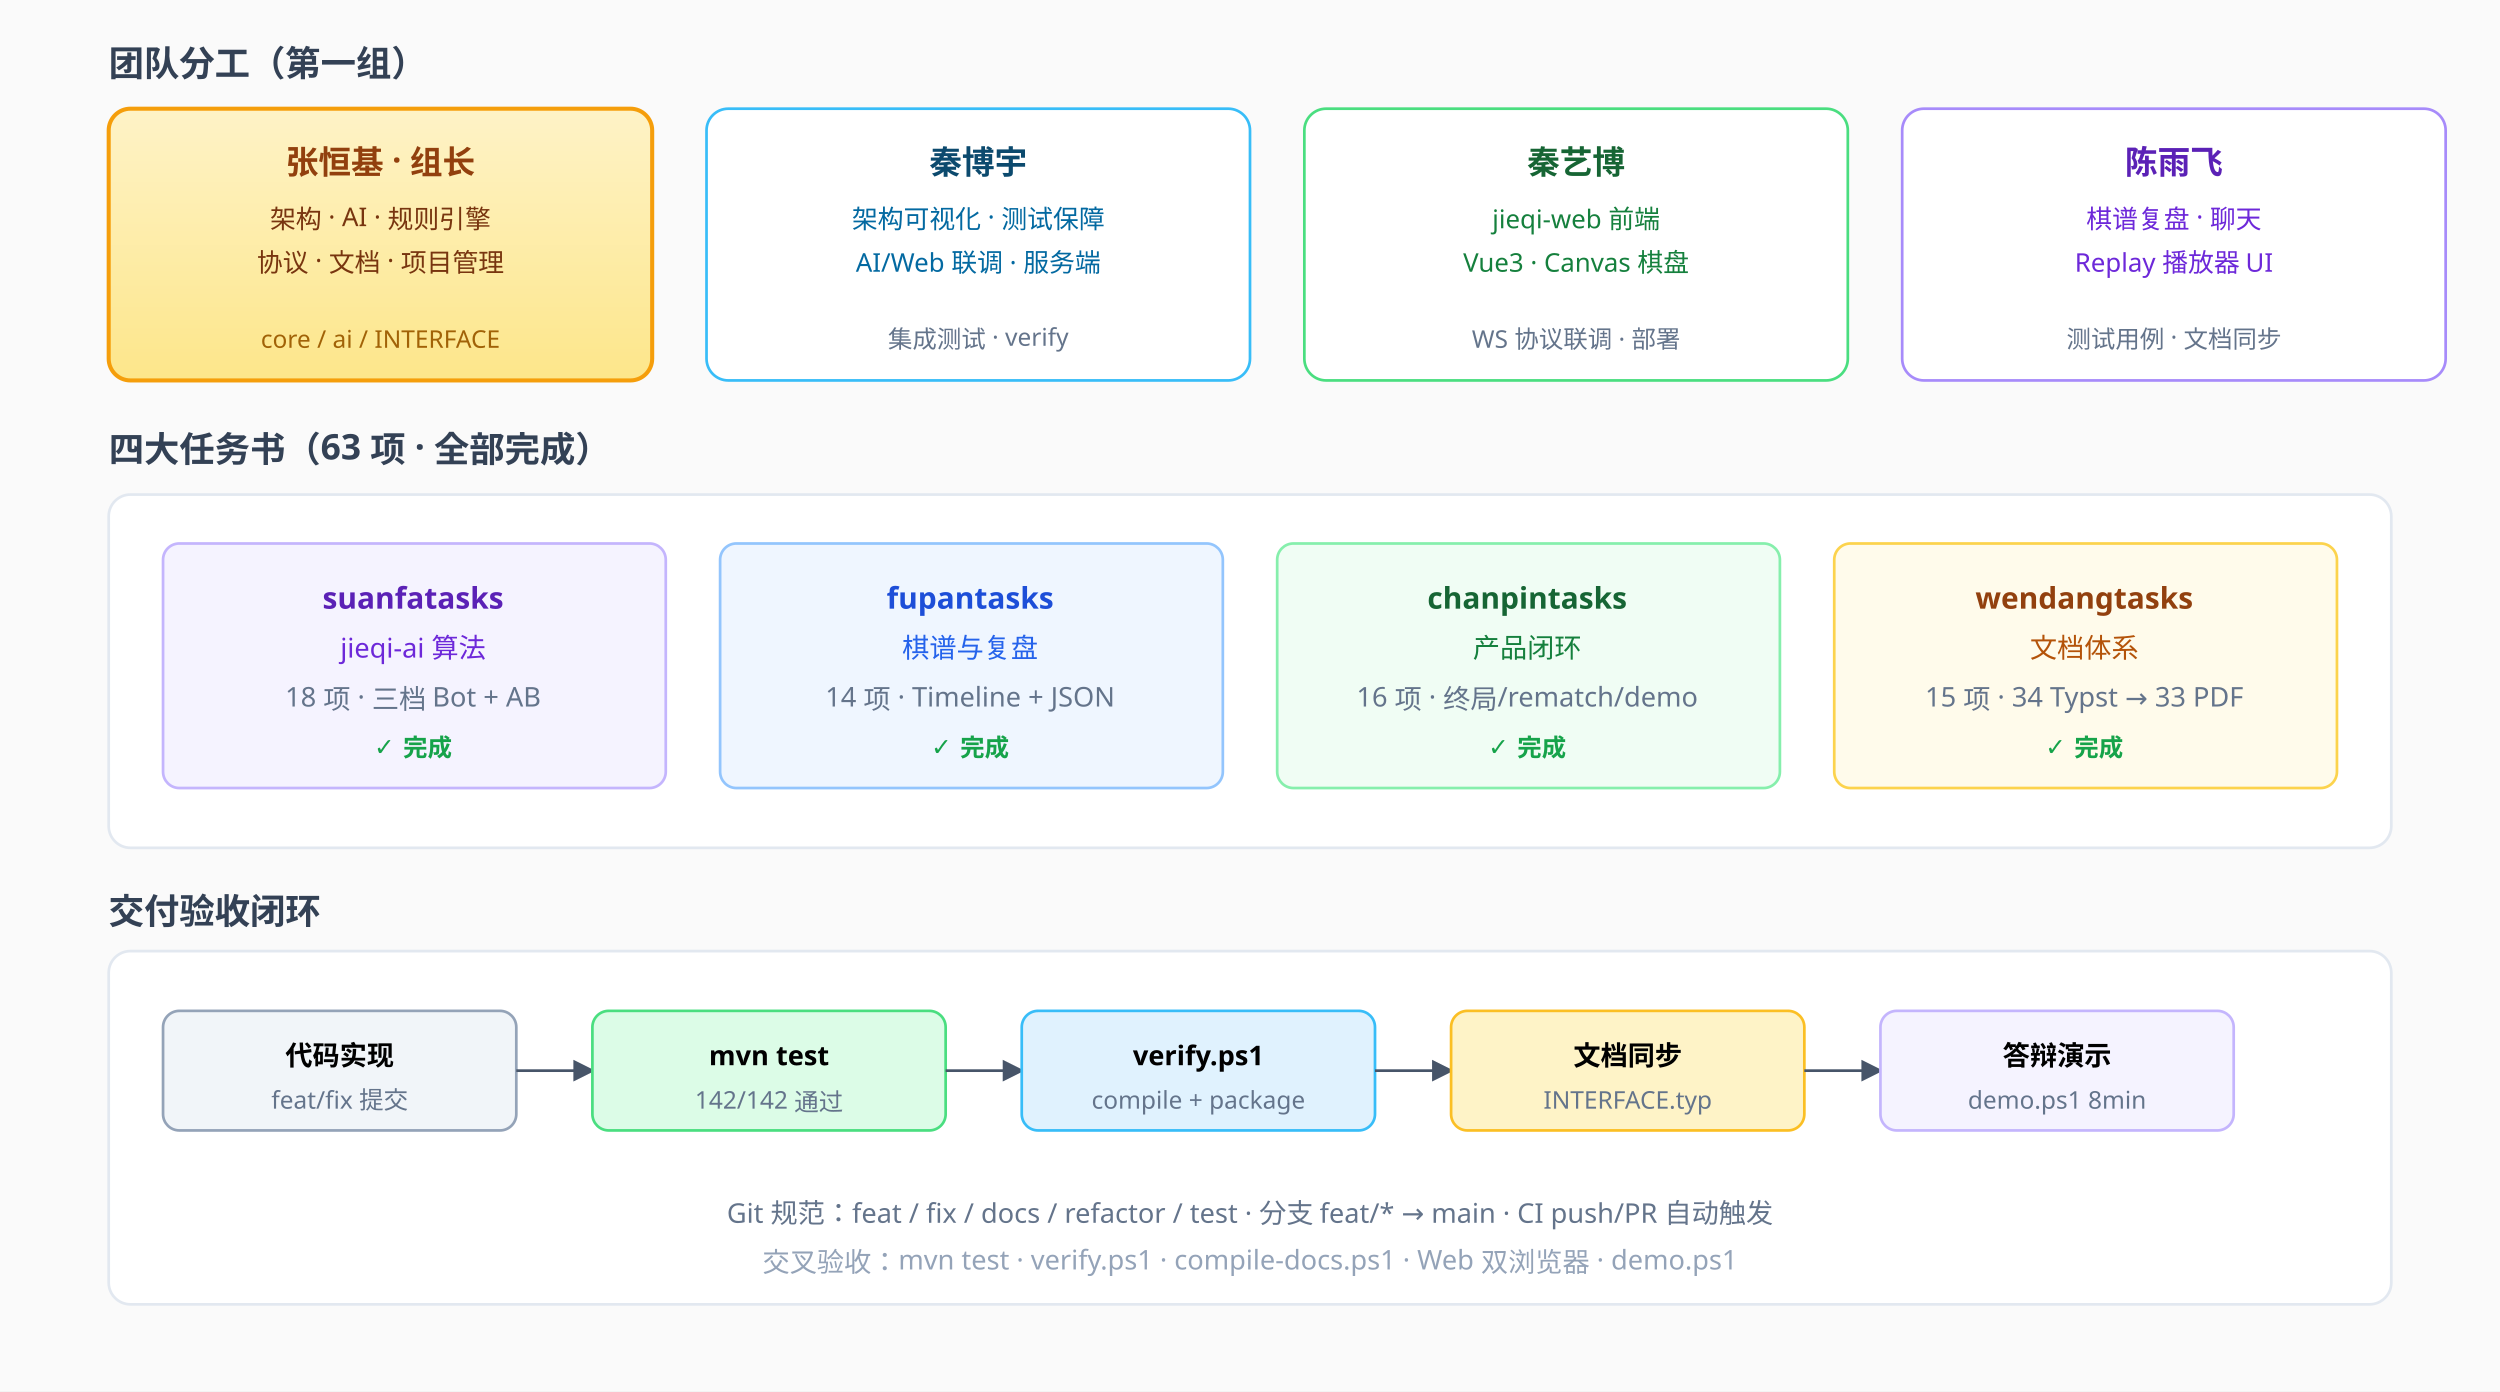
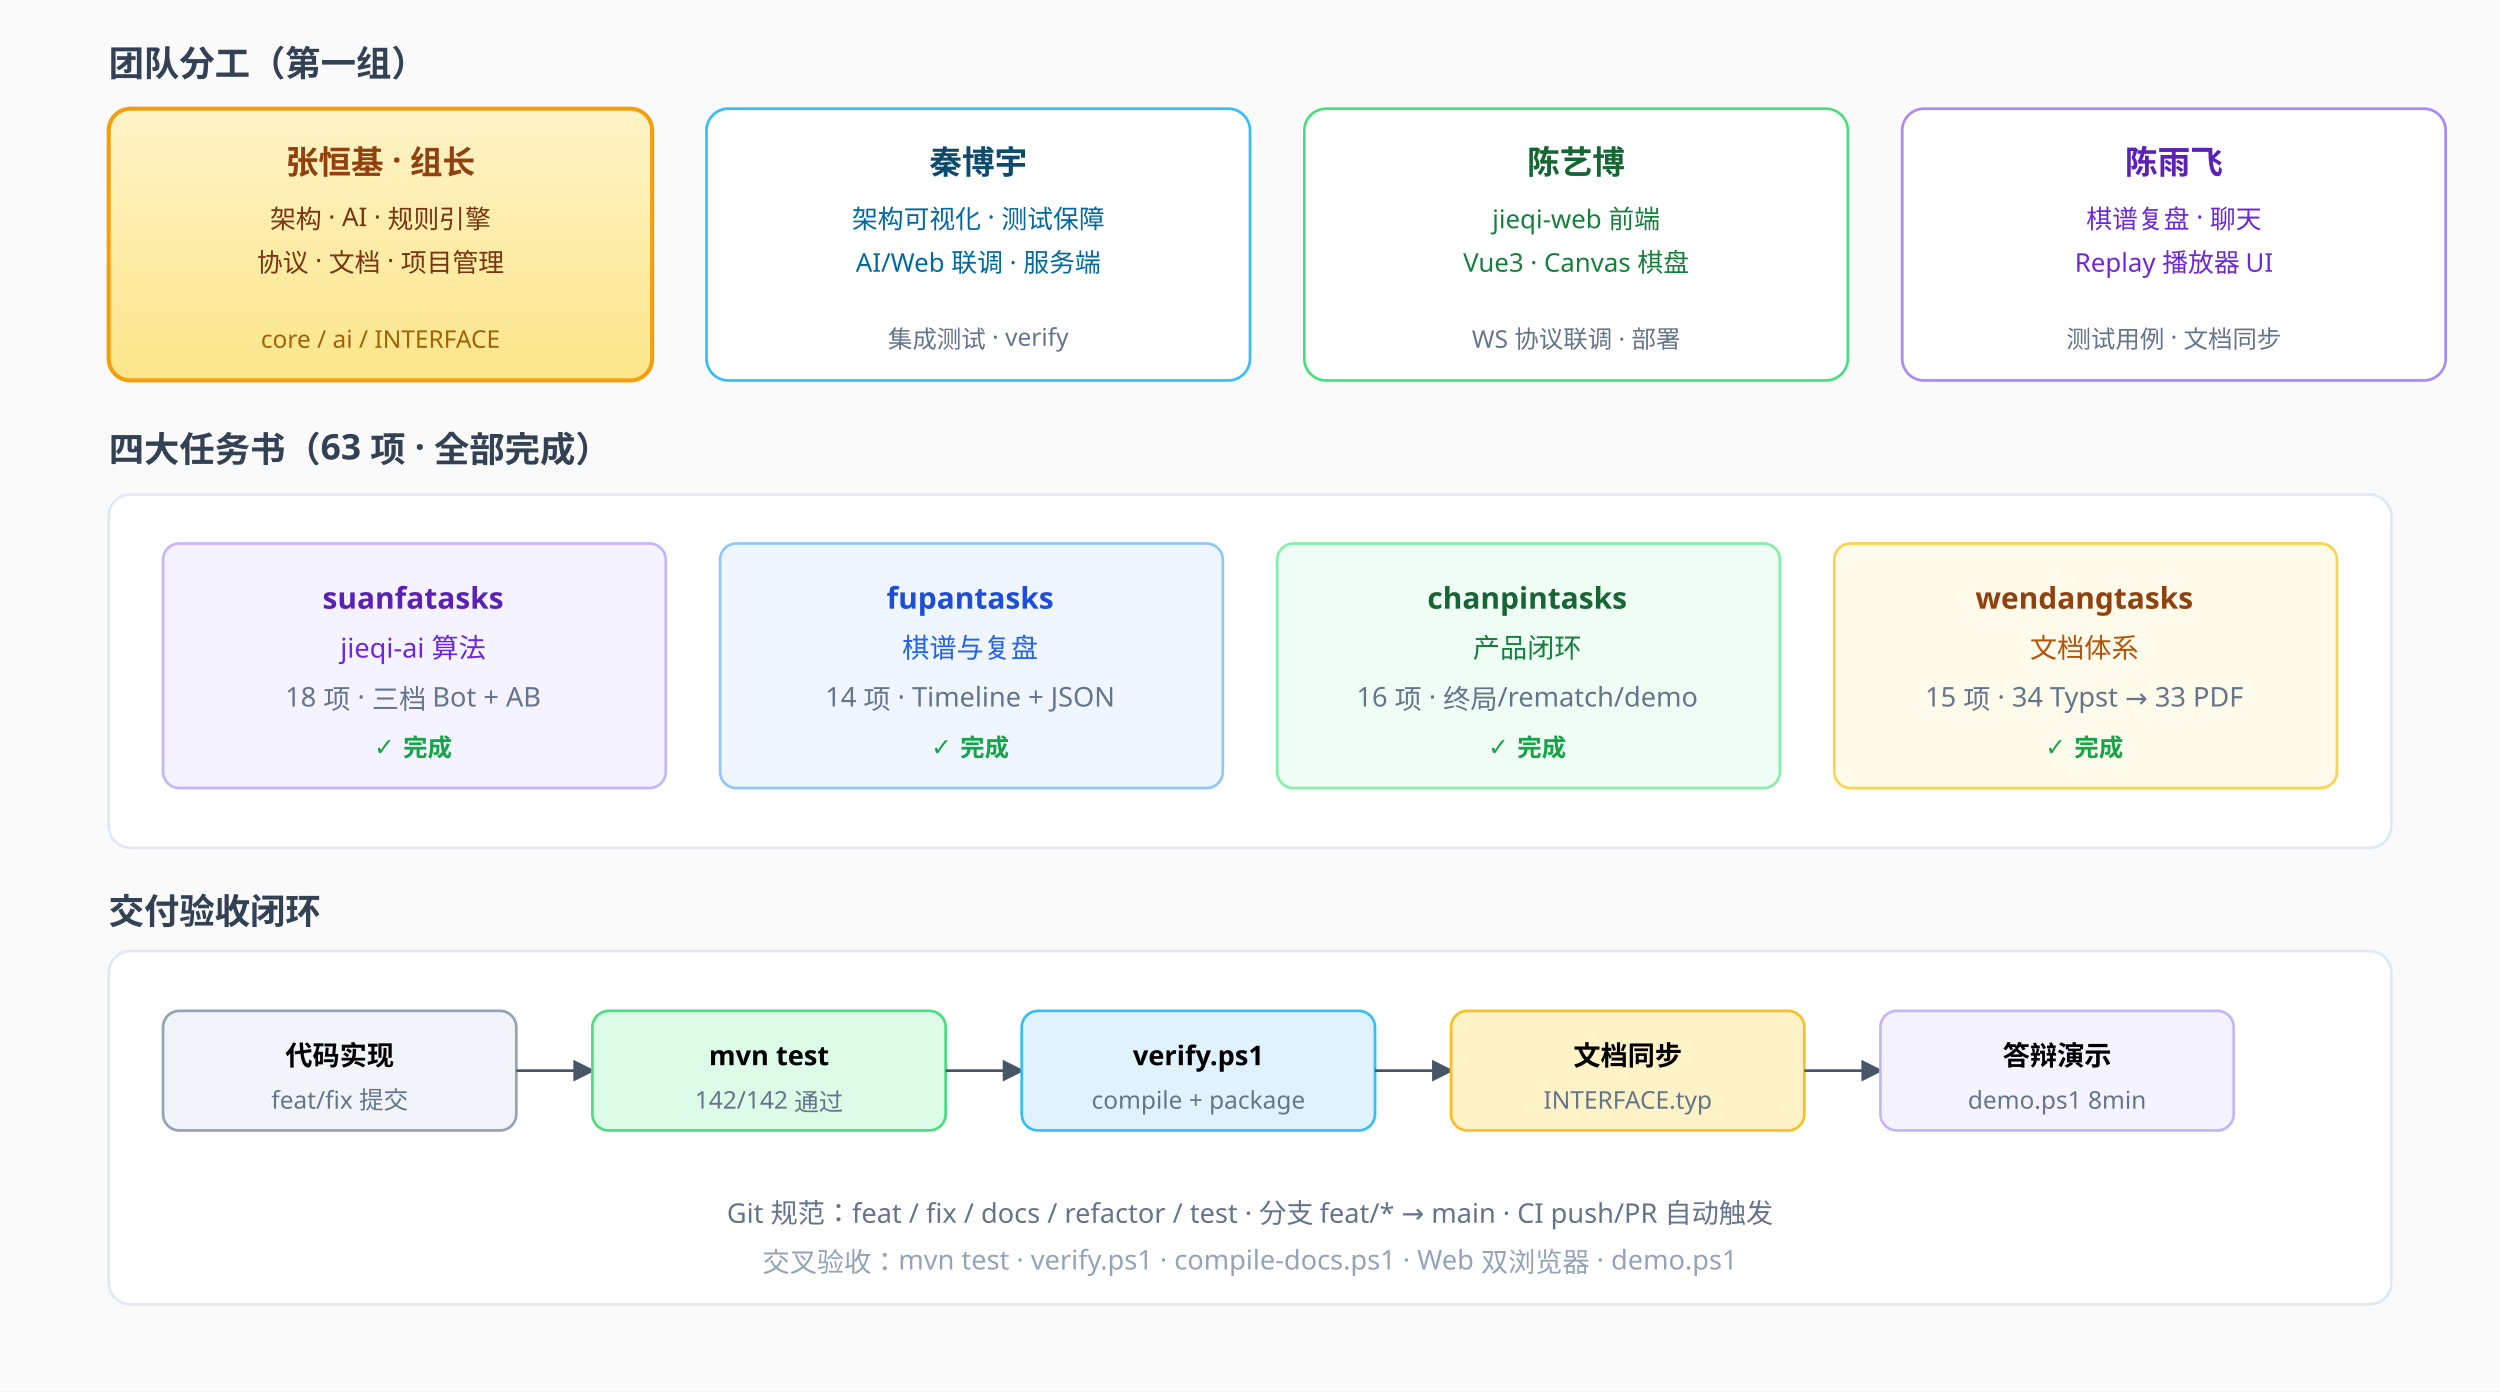
<svg xmlns="http://www.w3.org/2000/svg" viewBox="0 28 920 512" font-family="'Microsoft YaHei','SimHei',sans-serif">
  <defs>
    <marker id="a" markerWidth="8" markerHeight="8" refX="7" refY="4" orient="auto">
      <path d="M0,0 L8,4 L0,8 Z" fill="#475569" />
    </marker>
    <linearGradient id="lead" x1="0" y1="0" x2="0" y2="1">
      <stop offset="0%" stop-color="#FEF3C7" />
      <stop offset="100%" stop-color="#FDE68A" />
    </linearGradient>
  </defs>
  <rect width="920" height="540" fill="#FAFAFA" />
  <text x="40" y="56" font-size="13" font-weight="700" fill="#334155">团队分工（第一组）</text>
  <rect x="40" y="68" width="200" height="100" rx="8" fill="url(#lead)" stroke="#F59E0B" stroke-width="1.5" />
  <text x="140" y="92" text-anchor="middle" font-size="12" font-weight="700" fill="#92400E">张恒基 · 组长</text>
  <text x="140" y="112" text-anchor="middle" font-size="9.5" fill="#78350F">架构 · AI · 规则引擎</text>
  <text x="140" y="128" text-anchor="middle" font-size="9.5" fill="#78350F">协议 · 文档 · 项目管理</text>
  <text x="140" y="156" text-anchor="middle" font-size="9" fill="#A16207">core / ai / INTERFACE</text>
  <rect x="260" y="68" width="200" height="100" rx="8" fill="#FFF" stroke="#38BDF8" />
  <text x="360" y="92" text-anchor="middle" font-size="12" font-weight="600" fill="#0C4A6E">秦博宇</text>
  <text x="360" y="112" text-anchor="middle" font-size="9.5" fill="#0369A1">架构可视化 · 测试保障</text>
  <text x="360" y="128" text-anchor="middle" font-size="9.5" fill="#0369A1">AI/Web 联调 · 服务端</text>
  <text x="360" y="156" text-anchor="middle" font-size="9" fill="#64748B">集成测试 · verify</text>
  <rect x="480" y="68" width="200" height="100" rx="8" fill="#FFF" stroke="#4ADE80" />
-   <text x="580" y="92" text-anchor="middle" font-size="12" font-weight="600" fill="#166534">秦艺博</text>
+   <text x="580" y="92" text-anchor="middle" font-size="12" font-weight="600" fill="#166534">陈艺博</text>
  <text x="580" y="112" text-anchor="middle" font-size="9.5" fill="#15803D">jieqi-web 前端</text>
  <text x="580" y="128" text-anchor="middle" font-size="9.5" fill="#15803D">Vue3 · Canvas 棋盘</text>
  <text x="580" y="156" text-anchor="middle" font-size="9" fill="#64748B">WS 协议联调 · 部署</text>
  <rect x="700" y="68" width="200" height="100" rx="8" fill="#FFF" stroke="#A78BFA" />
  <text x="800" y="92" text-anchor="middle" font-size="12" font-weight="600" fill="#5B21B6">陈雨飞</text>
  <text x="800" y="112" text-anchor="middle" font-size="9.5" fill="#6D28D9">棋谱复盘 · 聊天</text>
  <text x="800" y="128" text-anchor="middle" font-size="9.5" fill="#6D28D9">Replay 播放器 UI</text>
  <text x="800" y="156" text-anchor="middle" font-size="9" fill="#64748B">测试用例 · 文档同步</text>
  <text x="40" y="198" font-size="13" font-weight="700" fill="#334155">四大任务书（63 项 · 全部完成）</text>
  <rect x="40" y="210" width="840" height="130" rx="8" fill="#FFF" stroke="#E2E8F0" />
  <rect x="60" y="228" width="185" height="90" rx="6" fill="#F5F3FF" stroke="#C4B5FD" />
  <text x="152" y="252" text-anchor="middle" font-size="11" font-weight="700" fill="#5B21B6">suanfatasks</text>
  <text x="152" y="270" text-anchor="middle" font-size="10" fill="#6D28D9">jieqi-ai 算法</text>
  <text x="152" y="288" text-anchor="middle" font-size="10" fill="#64748B">18 项 · 三档 Bot + AB</text>
  <text x="152" y="306" text-anchor="middle" font-size="9" fill="#16A34A" font-weight="700">✓ 完成</text>
  <rect x="265" y="228" width="185" height="90" rx="6" fill="#EFF6FF" stroke="#93C5FD" />
  <text x="357" y="252" text-anchor="middle" font-size="11" font-weight="700" fill="#1D4ED8">fupantasks</text>
  <text x="357" y="270" text-anchor="middle" font-size="10" fill="#2563EB">棋谱与复盘</text>
  <text x="357" y="288" text-anchor="middle" font-size="10" fill="#64748B">14 项 · Timeline + JSON</text>
  <text x="357" y="306" text-anchor="middle" font-size="9" fill="#16A34A" font-weight="700">✓ 完成</text>
  <rect x="470" y="228" width="185" height="90" rx="6" fill="#F0FDF4" stroke="#86EFAC" />
  <text x="562" y="252" text-anchor="middle" font-size="11" font-weight="700" fill="#166534">chanpintasks</text>
  <text x="562" y="270" text-anchor="middle" font-size="10" fill="#15803D">产品闭环</text>
  <text x="562" y="288" text-anchor="middle" font-size="10" fill="#64748B">16 项 · 终局/rematch/demo</text>
  <text x="562" y="306" text-anchor="middle" font-size="9" fill="#16A34A" font-weight="700">✓ 完成</text>
  <rect x="675" y="228" width="185" height="90" rx="6" fill="#FFFBEB" stroke="#FCD34D" />
  <text x="767" y="252" text-anchor="middle" font-size="11" font-weight="700" fill="#92400E">wendangtasks</text>
  <text x="767" y="270" text-anchor="middle" font-size="10" fill="#B45309">文档体系</text>
  <text x="767" y="288" text-anchor="middle" font-size="10" fill="#64748B">15 项 · 34 Typst → 33 PDF</text>
  <text x="767" y="306" text-anchor="middle" font-size="9" fill="#16A34A" font-weight="700">✓ 完成</text>
  <text x="40" y="368" font-size="13" font-weight="700" fill="#334155">交付验收闭环</text>
  <rect x="40" y="378" width="840" height="130" rx="8" fill="#FFF" stroke="#E2E8F0" />
  <rect x="60" y="400" width="130" height="44" rx="6" fill="#F1F5F9" stroke="#94A3B8" />
  <text x="125" y="420" text-anchor="middle" font-size="10" font-weight="600">代码实现</text>
  <text x="125" y="436" text-anchor="middle" font-size="9" fill="#64748B">feat/fix 提交</text>
  <line x1="190" y1="422" x2="218" y2="422" stroke="#475569" marker-end="url(#a)" />
  <rect x="218" y="400" width="130" height="44" rx="6" fill="#DCFCE7" stroke="#4ADE80" />
  <text x="283" y="420" text-anchor="middle" font-size="10" font-weight="600">mvn test</text>
  <text x="283" y="436" text-anchor="middle" font-size="9" fill="#64748B">142/142 通过</text>
  <line x1="348" y1="422" x2="376" y2="422" stroke="#475569" marker-end="url(#a)" />
  <rect x="376" y="400" width="130" height="44" rx="6" fill="#E0F2FE" stroke="#38BDF8" />
  <text x="441" y="420" text-anchor="middle" font-size="10" font-weight="600">verify.ps1</text>
  <text x="441" y="436" text-anchor="middle" font-size="9" fill="#64748B">compile + package</text>
  <line x1="506" y1="422" x2="534" y2="422" stroke="#475569" marker-end="url(#a)" />
  <rect x="534" y="400" width="130" height="44" rx="6" fill="#FEF3C7" stroke="#FBBF24" />
  <text x="599" y="420" text-anchor="middle" font-size="10" font-weight="600">文档同步</text>
  <text x="599" y="436" text-anchor="middle" font-size="9" fill="#64748B">INTERFACE.typ</text>
  <line x1="664" y1="422" x2="692" y2="422" stroke="#475569" marker-end="url(#a)" />
  <rect x="692" y="400" width="130" height="44" rx="6" fill="#F5F3FF" stroke="#C4B5FD" />
  <text x="757" y="420" text-anchor="middle" font-size="10" font-weight="600">答辩演示</text>
  <text x="757" y="436" text-anchor="middle" font-size="9" fill="#64748B">demo.ps1 8min</text>
  <text x="460" y="478" text-anchor="middle" font-size="10" fill="#64748B">Git 规范：feat / fix / docs / refactor / test · 分支 feat/* → main · CI push/PR 自动触发</text>
  <text x="460" y="496" text-anchor="middle" font-size="10" fill="#94A3B8">交叉验收：mvn test · verify.ps1 · compile-docs.ps1 · Web 双浏览器 · demo.ps1</text>
</svg>
